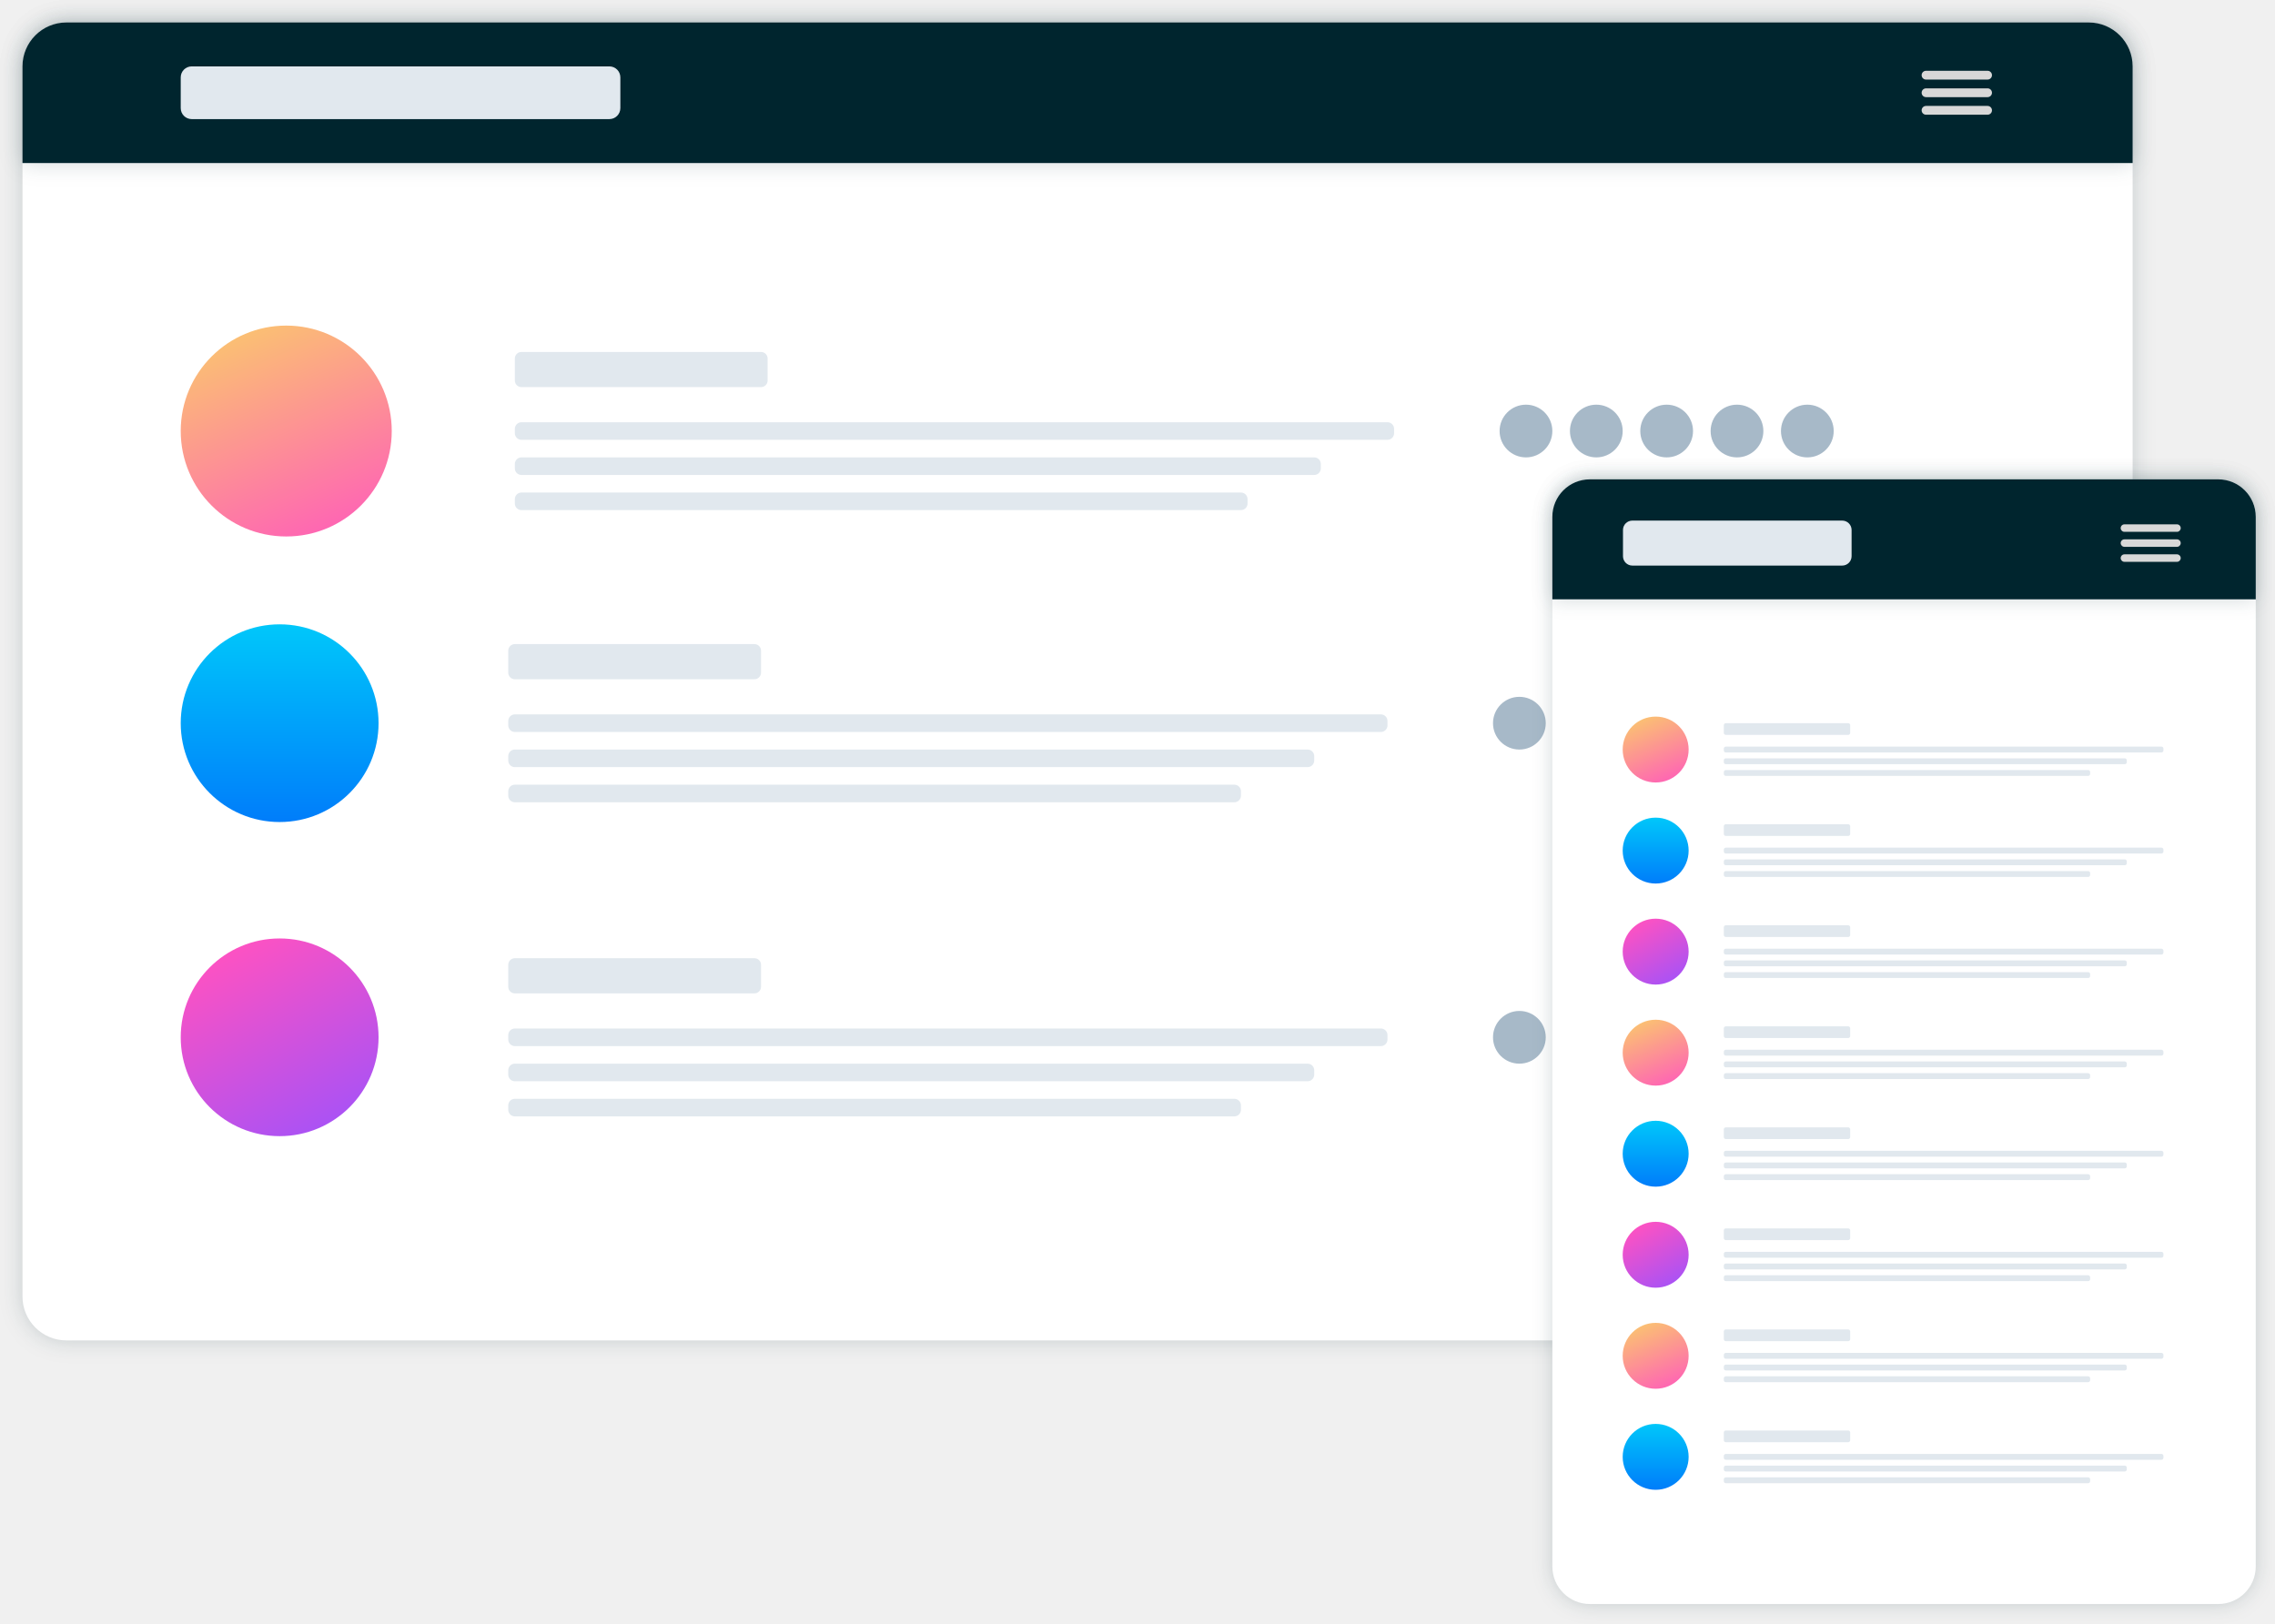
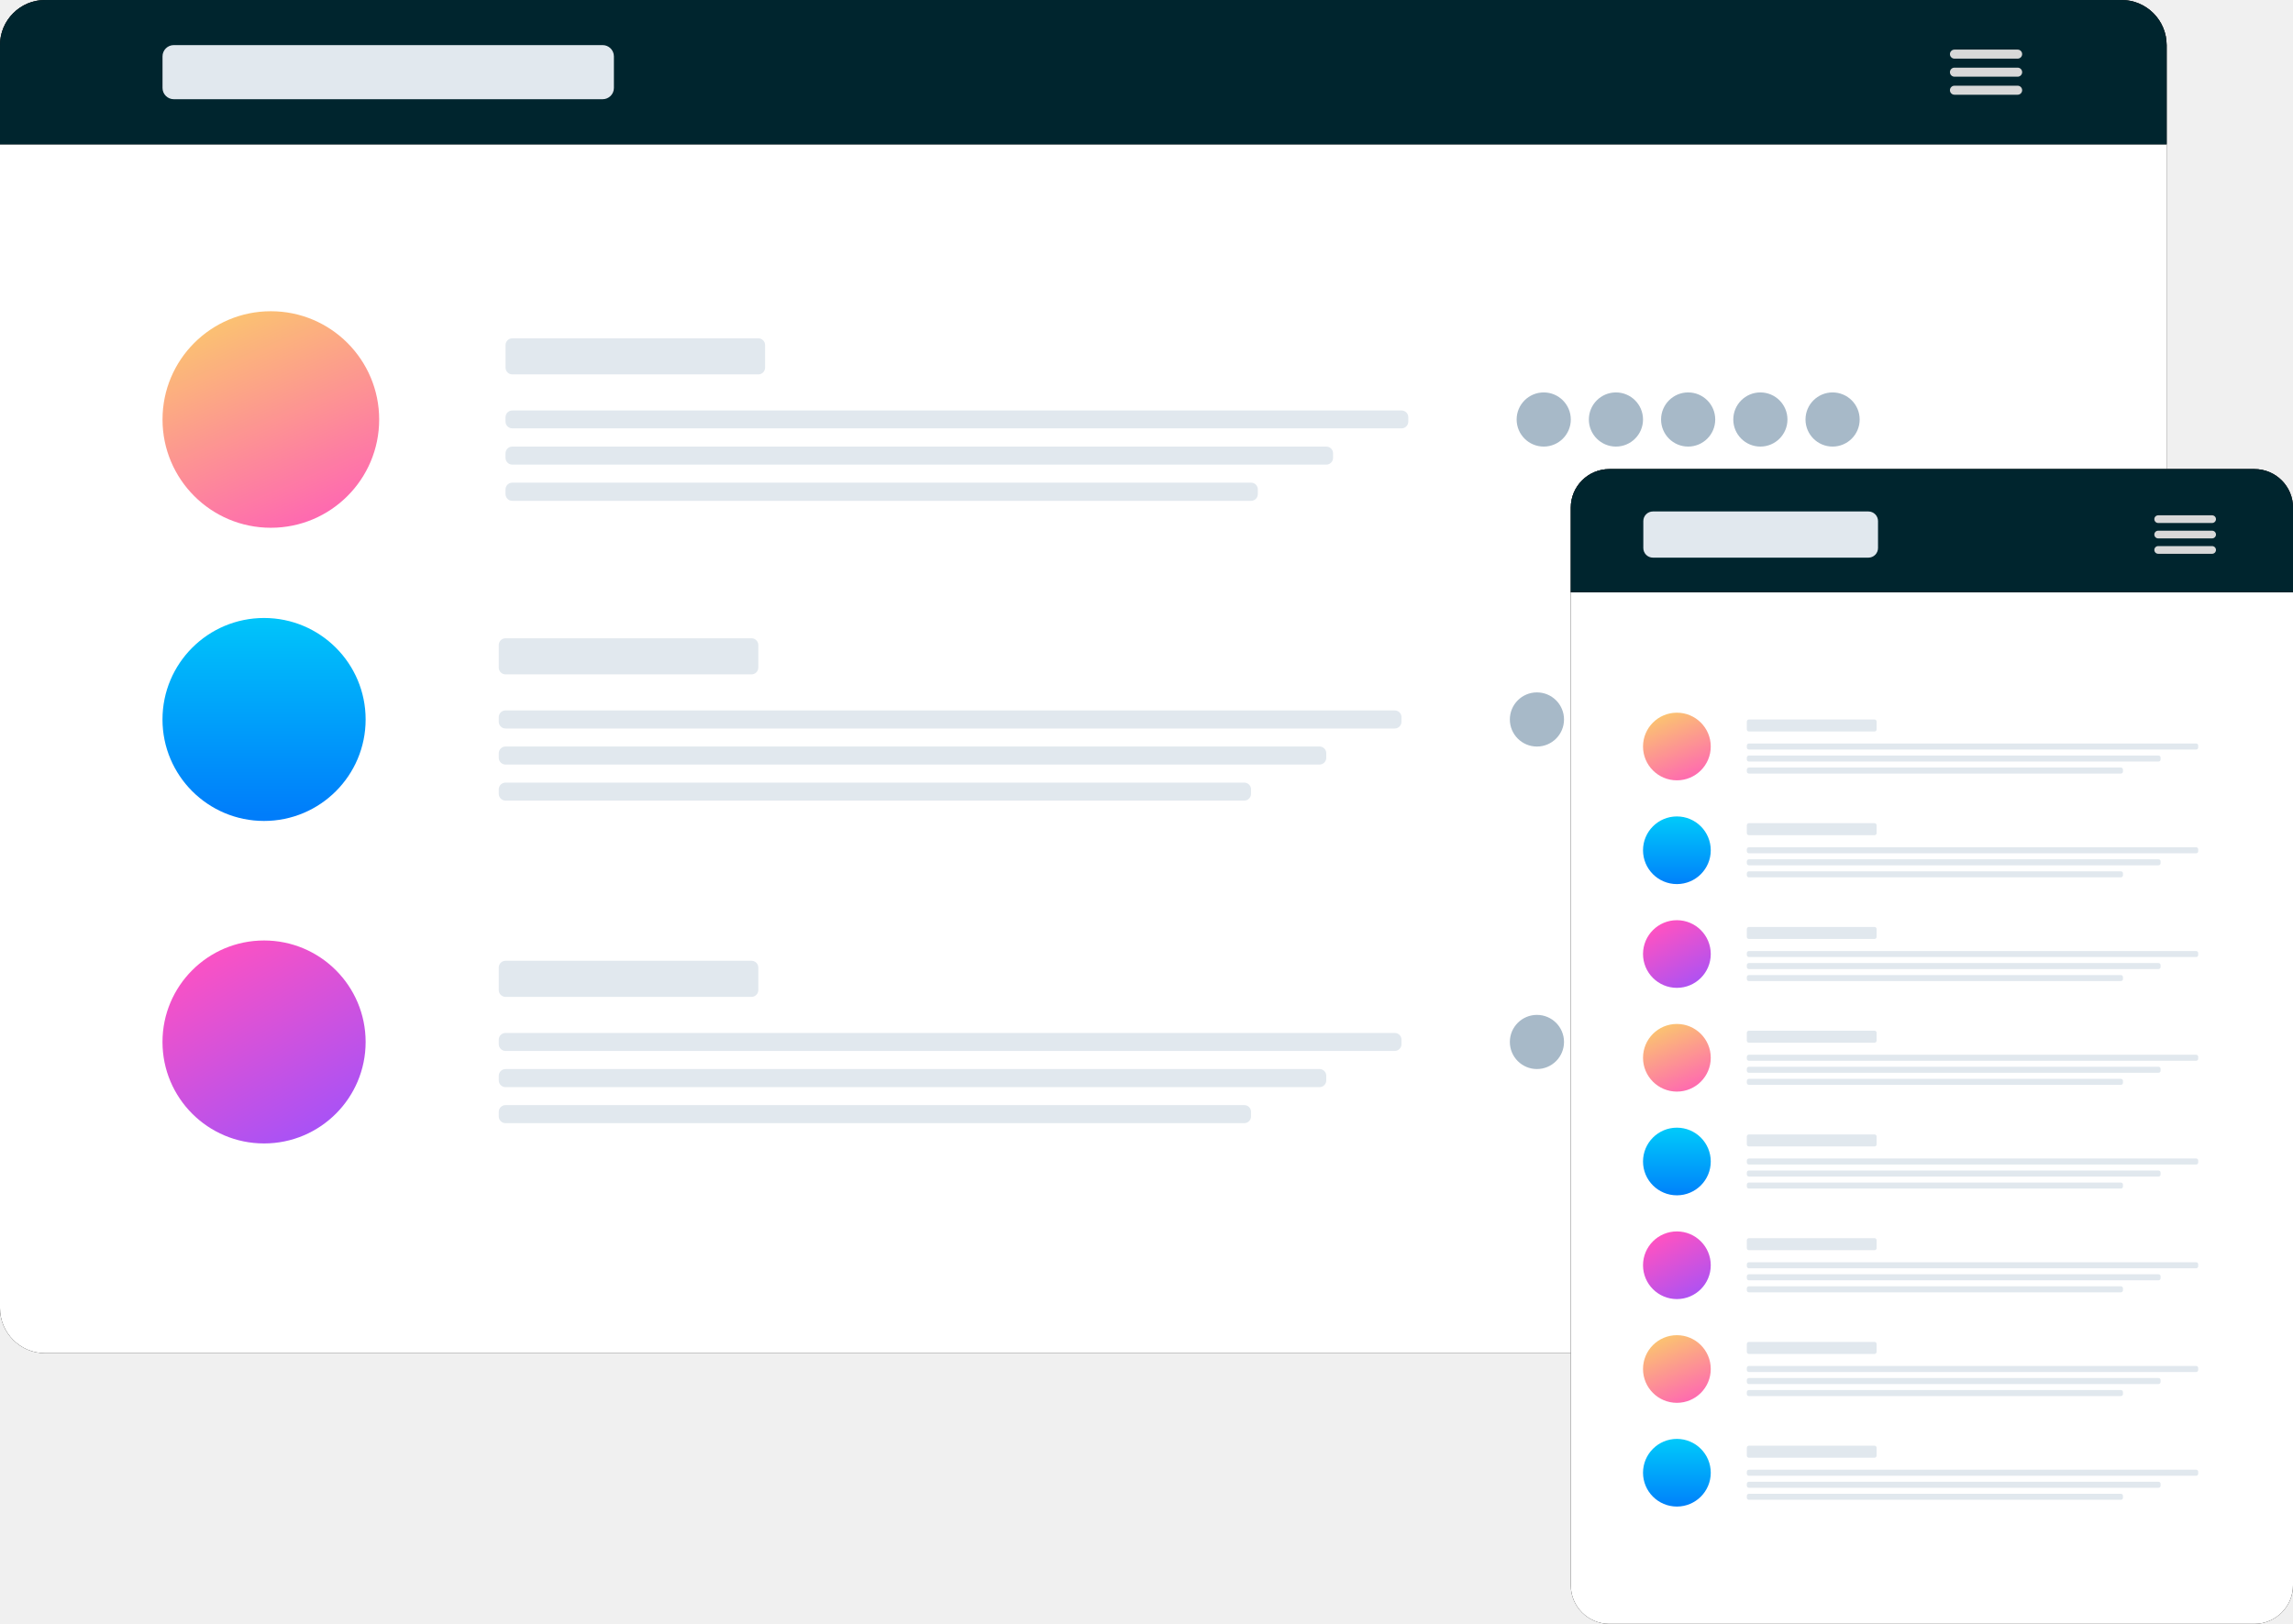
- <svg xmlns="http://www.w3.org/2000/svg" xmlns:xlink="http://www.w3.org/1999/xlink" width="709" height="506">
+ <svg xmlns="http://www.w3.org/2000/svg" xmlns:xlink="http://www.w3.org/1999/xlink" width="696" height="493" viewBox="0 0 696 493">
  <defs>
-     <rect id="b" width="657.638" height="410.833" rx="13.701" />
-     <filter x="-1.6%" y="-2.6%" width="103.2%" height="105.1%" filterUnits="objectBoundingBox" id="a">
-       <feOffset in="SourceAlpha" result="shadowOffsetOuter1" />
-       <feGaussianBlur stdDeviation="3.5" in="shadowOffsetOuter1" result="shadowBlurOuter1" />
-       <feColorMatrix values="0 0 0 0 0 0 0 0 0 0.145 0 0 0 0 0.18 0 0 0 0.182 0" in="shadowBlurOuter1" />
-     </filter>
-     <path d="M13.7 0h630.237c7.567 0 13.7 6.134 13.7 13.7v30.122H0V13.701C0 6.134 6.134 0 13.7 0z" id="d" />
-     <filter x="-1.6%" y="-24%" width="103.2%" height="147.9%" filterUnits="objectBoundingBox" id="c">
-       <feOffset in="SourceAlpha" result="shadowOffsetOuter1" />
-       <feGaussianBlur stdDeviation="3.5" in="shadowOffsetOuter1" result="shadowBlurOuter1" />
-       <feColorMatrix values="0 0 0 0 0 0 0 0 0 0.145 0 0 0 0 0.18 0 0 0 0.182 0" in="shadowBlurOuter1" />
-     </filter>
-     <linearGradient x1="14.811%" y1="-22.362%" x2="75.996%" y2="119.406%" id="e">
-       <stop stop-color="#FAD961" offset="0%" />
-       <stop stop-color="#FF52C1" offset="100%" />
+     <linearGradient id="linear-gradient" x1="27.65" y1="486.44" x2="28.26" y2="485.02" gradientTransform="matrix(65.76, 0, 0, -65.73, -1757.07, 32054.22)" gradientUnits="userSpaceOnUse">
+       <stop offset="0" stop-color="#fad961" />
+       <stop offset="1" stop-color="#ff52c1" />
    </linearGradient>
-     <linearGradient x1="50%" y1="0%" x2="50%" y2="100%" id="f">
-       <stop stop-color="#00C7FA" offset="0%" />
-       <stop stop-color="#007DFA" offset="100%" />
+     <linearGradient id="linear-gradient-2" x1="27.93" y1="486.21" x2="27.93" y2="485.21" gradientTransform="matrix(61.65, 0, 0, -61.63, -1641.99, 30150.85)" gradientUnits="userSpaceOnUse">
+       <stop offset="0" stop-color="#00c7fa" />
+       <stop offset="1" stop-color="#007dfa" />
    </linearGradient>
-     <linearGradient x1="28.973%" y1="0%" x2="90.2%" y2="111.244%" id="g">
-       <stop stop-color="#FF52C1" offset="0%" />
-       <stop stop-color="#9952FF" offset="100%" />
+     <linearGradient id="linear-gradient-3" x1="27.67" y1="486.18" x2="28.28" y2="485.07" gradientTransform="matrix(61.65, 0, 0, -61.63, -1641.99, 30248.77)" gradientUnits="userSpaceOnUse">
+       <stop offset="0" stop-color="#ff52c1" />
+       <stop offset="1" stop-color="#9952ff" />
    </linearGradient>
-     <path d="M11.691 0h195.83c6.457 0 11.692 5.234 11.692 11.691v327.195c0 6.457-5.235 11.692-11.692 11.692H11.691C5.234 350.578 0 345.343 0 338.886V11.691C0 5.234 5.234 0 11.691 0z" id="i" />
-     <filter x="-4.1%" y="-2.6%" width="108.2%" height="105.1%" filterUnits="objectBoundingBox" id="h">
-       <feOffset in="SourceAlpha" result="shadowOffsetOuter1" />
-       <feGaussianBlur stdDeviation="3" in="shadowOffsetOuter1" result="shadowBlurOuter1" />
-       <feColorMatrix values="0 0 0 0 0 0 0 0 0 0.145 0 0 0 0 0.18 0 0 0 0.182 0" in="shadowBlurOuter1" />
-     </filter>
-     <path d="M11.691 0h195.83c6.457 0 11.692 5.234 11.692 11.691v25.704H0V11.691C0 5.234 5.234 0 11.691 0z" id="k" />
-     <filter x="-4.1%" y="-24.1%" width="108.2%" height="148.1%" filterUnits="objectBoundingBox" id="j">
-       <feOffset in="SourceAlpha" result="shadowOffsetOuter1" />
-       <feGaussianBlur stdDeviation="3" in="shadowOffsetOuter1" result="shadowBlurOuter1" />
-       <feColorMatrix values="0 0 0 0 0 0 0 0 0 0.145 0 0 0 0 0.18 0 0 0 0.182 0" in="shadowBlurOuter1" />
-     </filter>
+     <linearGradient id="linear-gradient-4" x1="26.48" y1="486.87" x2="27.09" y2="485.45" gradientTransform="matrix(20.55, 0, 0, -20.54, -41.75, 10212.78)" xlink:href="#linear-gradient" />
+     <linearGradient id="linear-gradient-5" x1="26.48" y1="486.87" x2="27.09" y2="485.45" gradientTransform="matrix(20.55, 0, 0, -20.54, -41.75, 10307.28)" xlink:href="#linear-gradient" />
+     <linearGradient id="linear-gradient-6" x1="26.8" y1="486.63" x2="26.8" y2="485.63" gradientTransform="matrix(20.55, 0, 0, -20.54, -41.75, 10244.28)" xlink:href="#linear-gradient-2" />
+     <linearGradient id="linear-gradient-7" x1="26.8" y1="486.63" x2="26.8" y2="485.63" gradientTransform="matrix(20.55, 0, 0, -20.54, -41.75, 10338.77)" xlink:href="#linear-gradient-2" />
+     <linearGradient id="linear-gradient-8" x1="26.54" y1="486.61" x2="27.15" y2="485.49" gradientTransform="matrix(20.55, 0, 0, -20.54, -41.75, 10275.78)" xlink:href="#linear-gradient-3" />
+     <linearGradient id="linear-gradient-9" x1="26.54" y1="486.61" x2="27.15" y2="485.49" gradientTransform="matrix(20.55, 0, 0, -20.54, -41.75, 10370.27)" xlink:href="#linear-gradient-3" />
+     <linearGradient id="linear-gradient-10" x1="26.48" y1="486.87" x2="27.09" y2="485.45" gradientTransform="matrix(20.55, 0, 0, -20.54, -41.75, 10401.77)" xlink:href="#linear-gradient" />
+     <linearGradient id="linear-gradient-11" x1="26.8" y1="486.63" x2="26.8" y2="485.63" gradientTransform="matrix(20.55, 0, 0, -20.54, -41.75, 10433.26)" xlink:href="#linear-gradient-2" />
  </defs>
-   <g fill="none" fill-rule="evenodd">
-     <g transform="translate(7 7)">
-       <use fill="#000" filter="url(#a)" xlink:href="#b" />
-       <use fill="#FFF" xlink:href="#b" />
-       <use fill="#000" filter="url(#c)" xlink:href="#d" />
-       <use fill="#00252E" xlink:href="#d" />
-       <rect fill="#E1E8EE" x="49.323" y="13.694" width="137.008" height="16.433" rx="3.425" />
-       <g transform="translate(591.874 15.064)" fill="#D8D8D8">
-         <rect width="21.921" height="2.739" rx="1.369" />
-         <rect y="5.478" width="21.921" height="2.739" rx="1.369" />
-         <rect y="10.956" width="21.921" height="2.739" rx="1.369" />
-       </g>
-       <g transform="translate(49.323 94.492)">
-         <ellipse fill="url(#e)" cx="32.882" cy="32.867" rx="32.882" ry="32.867" />
-         <g transform="translate(104.126 8.217)" fill="#E1E8EE">
-           <rect width="78.78" height="10.956" rx="2.055" />
-           <rect y="21.911" width="274.016" height="5.478" rx="2.055" />
-           <rect y="32.867" width="251.181" height="5.478" rx="2.055" />
-           <rect y="43.822" width="228.346" height="5.478" rx="2.055" />
+   <g id="Layer_2" data-name="Layer 2">
+     <g id="Layer_1-2" data-name="Layer 1">
+       <g>
+         <g>
+           <rect id="b" width="657.64" height="410.83" rx="13.7" />
+           <rect id="b-2" data-name="b" width="657.64" height="410.83" rx="13.7" fill="#fff" />
+           <path id="d" d="M13.7,0H643.94a13.7,13.7,0,0,1,13.7,13.7V43.82H0V13.7A13.7,13.7,0,0,1,13.7,0Z" fill-rule="evenodd" />
+           <path id="d-2" data-name="d" d="M13.7,0H643.94a13.7,13.7,0,0,1,13.7,13.7V43.82H0V13.7A13.7,13.7,0,0,1,13.7,0Z" fill="#00252e" fill-rule="evenodd" />
+           <path d="M52.75,13.69H182.91a3.43,3.43,0,0,1,3.43,3.43V26.7a3.42,3.42,0,0,1-3.42,3.42H52.75a3.42,3.42,0,0,1-3.42-3.42V17.12A3.42,3.42,0,0,1,52.75,13.69Z" fill="#e1e8ee" />
+           <g>
+             <rect x="591.87" y="15.06" width="21.92" height="2.74" rx="1.37" fill="#d8d8d8" />
+             <rect x="591.87" y="20.54" width="21.92" height="2.74" rx="1.37" fill="#d8d8d8" />
+             <rect x="591.87" y="26.02" width="21.92" height="2.74" rx="1.37" fill="#d8d8d8" />
+           </g>
+           <g>
+             <ellipse cx="82.21" cy="127.36" rx="32.88" ry="32.87" fill="url(#linear-gradient)" />
+             <g>
+               <rect x="153.45" y="102.71" width="78.78" height="10.96" rx="2.06" fill="#e1e8ee" />
+               <path d="M155.5,124.62H425.41a2.05,2.05,0,0,1,2.05,2.05V128a2.05,2.05,0,0,1-2.05,2.05H155.5a2.06,2.06,0,0,1-2.06-2.06v-1.37A2.06,2.06,0,0,1,155.5,124.62Z" fill="#e1e8ee" />
+               <path d="M155.5,135.58H402.58a2.05,2.05,0,0,1,2.05,2.05V139a2.06,2.06,0,0,1-2.06,2.06H155.5a2.06,2.06,0,0,1-2.06-2.06v-1.37A2.06,2.06,0,0,1,155.5,135.58Z" fill="#e1e8ee" />
+               <path d="M155.5,146.53H379.74a2.05,2.05,0,0,1,2.05,2.05V150a2.06,2.06,0,0,1-2.06,2.06H155.5a2.06,2.06,0,0,1-2.06-2.06v-1.37A2.06,2.06,0,0,1,155.5,146.53Z" fill="#e1e8ee" />
+             </g>
+             <g>
+               <circle cx="468.57" cy="127.36" r="8.22" fill="#a7b9c8" />
+               <circle cx="512.41" cy="127.36" r="8.22" fill="#a7b9c8" />
+               <circle cx="490.49" cy="127.36" r="8.22" fill="#a7b9c8" />
+               <circle cx="534.33" cy="127.36" r="8.22" fill="#a7b9c8" />
+               <circle cx="556.25" cy="127.36" r="8.22" fill="#a7b9c8" />
+             </g>
+           </g>
+           <g>
+             <ellipse cx="80.15" cy="218.43" rx="30.83" ry="30.81" fill="url(#linear-gradient-2)" />
+             <g>
+               <rect x="151.39" y="193.78" width="78.78" height="10.96" rx="2.06" fill="#e1e8ee" />
+               <path d="M153.45,215.69H423.35a2.05,2.05,0,0,1,2.05,2.05v1.37a2.06,2.06,0,0,1-2.06,2.06H153.45a2.06,2.06,0,0,1-2.06-2.06v-1.37a2.06,2.06,0,0,1,2.06-2.06Z" fill="#e1e8ee" />
+               <path d="M153.45,226.64H400.52a2.05,2.05,0,0,1,2.05,2.05v1.37a2.06,2.06,0,0,1-2.06,2.06H153.45a2.06,2.06,0,0,1-2.06-2.06V228.7a2.06,2.06,0,0,1,2.06-2.06Z" fill="#e1e8ee" />
+               <path d="M153.45,237.6H377.68a2.05,2.05,0,0,1,2.05,2.05V241a2.06,2.06,0,0,1-2.06,2.06H153.45a2.06,2.06,0,0,1-2.06-2.06v-1.37A2.06,2.06,0,0,1,153.45,237.6Z" fill="#e1e8ee" />
+             </g>
+             <g>
+               <circle cx="466.51" cy="218.43" r="8.22" fill="#a7b9c8" />
+               <circle cx="510.35" cy="218.43" r="8.22" fill="#a7b9c8" />
+               <circle cx="488.43" cy="218.43" r="8.22" fill="#a7b9c8" />
+             </g>
+           </g>
+           <g>
+             <ellipse cx="80.15" cy="316.34" rx="30.83" ry="30.81" fill="url(#linear-gradient-3)" />
+             <g>
+               <rect x="151.39" y="291.69" width="78.78" height="10.96" rx="2.06" fill="#e1e8ee" />
+               <path d="M153.45,313.6H423.35a2.05,2.05,0,0,1,2.05,2.05V317a2.06,2.06,0,0,1-2.06,2.06H153.45a2.06,2.06,0,0,1-2.06-2.06v-1.37A2.06,2.06,0,0,1,153.45,313.6Z" fill="#e1e8ee" />
+               <path d="M153.45,324.56H400.52a2.05,2.05,0,0,1,2.05,2.05V328a2.06,2.06,0,0,1-2.06,2.06H153.45a2.06,2.06,0,0,1-2.06-2.06v-1.37a2.06,2.06,0,0,1,2.06-2.06Z" fill="#e1e8ee" />
+               <path d="M153.45,335.51H377.68a2.05,2.05,0,0,1,2.05,2.05v1.37a2.06,2.06,0,0,1-2.06,2.06H153.45a2.06,2.06,0,0,1-2.06-2.06v-1.37A2.06,2.06,0,0,1,153.45,335.51Z" fill="#e1e8ee" />
+             </g>
+             <g>
+               <circle cx="466.51" cy="316.34" r="8.22" fill="#a7b9c8" />
+               <circle cx="510.35" cy="316.34" r="8.22" fill="#a7b9c8" />
+               <circle cx="488.43" cy="316.34" r="8.22" fill="#a7b9c8" />
+               <circle cx="532.28" cy="316.34" r="8.22" fill="#a7b9c8" />
+             </g>
+           </g>
        </g>
-         <g transform="translate(411.024 24.65)" fill="#A7B9C8">
-           <ellipse cx="8.22" cy="8.217" rx="8.22" ry="8.217" />
-           <ellipse cx="52.063" cy="8.217" rx="8.22" ry="8.217" />
-           <ellipse cx="30.142" cy="8.217" rx="8.22" ry="8.217" />
-           <ellipse cx="73.984" cy="8.217" rx="8.22" ry="8.217" />
-           <ellipse cx="95.906" cy="8.217" rx="8.22" ry="8.217" />
+         <g>
+           <path id="i" d="M488.48,142.42H684.31A11.7,11.7,0,0,1,696,154.11v327.2A11.69,11.69,0,0,1,684.31,493H488.48a11.69,11.69,0,0,1-11.69-11.69V154.11A11.69,11.69,0,0,1,488.48,142.42Z" fill-rule="evenodd" />
+           <path id="i-2" data-name="i" d="M488.48,142.42H684.31A11.7,11.7,0,0,1,696,154.11v327.2A11.69,11.69,0,0,1,684.31,493H488.48a11.69,11.69,0,0,1-11.69-11.69V154.11A11.69,11.69,0,0,1,488.48,142.42Z" fill="#fff" fill-rule="evenodd" />
        </g>
-       </g>
-       <g transform="translate(49.323 187.614)">
-         <ellipse fill="url(#f)" cx="30.827" cy="30.813" rx="30.827" ry="30.813" />
-         <g transform="translate(102.07 6.162)" fill="#E1E8EE">
-           <rect width="78.78" height="10.956" rx="2.055" />
-           <rect y="21.911" width="274.016" height="5.478" rx="2.055" />
-           <rect y="32.867" width="251.181" height="5.478" rx="2.055" />
-           <rect y="43.822" width="228.346" height="5.478" rx="2.055" />
+         <g>
+           <path id="k" d="M488.48,142.42H684.31A11.7,11.7,0,0,1,696,154.11v25.71H476.79V154.11A11.69,11.69,0,0,1,488.48,142.42Z" fill-rule="evenodd" />
+           <path id="k-2" data-name="k" d="M488.48,142.42H684.31A11.7,11.7,0,0,1,696,154.11v25.71H476.79V154.11A11.69,11.69,0,0,1,488.48,142.42Z" fill="#00252e" fill-rule="evenodd" />
        </g>
-         <g transform="translate(408.969 22.596)" fill="#A7B9C8">
-           <ellipse cx="8.22" cy="8.217" rx="8.22" ry="8.217" />
-           <ellipse cx="52.063" cy="8.217" rx="8.22" ry="8.217" />
-           <ellipse cx="30.142" cy="8.217" rx="8.22" ry="8.217" />
+         <g>
+           <rect x="498.8" y="155.28" width="71.24" height="14.02" rx="2.92" fill="#e1e8ee" />
+           <g>
+             <path d="M655.08,156.45h16.37a1.17,1.17,0,0,1,1.17,1.16h0a1.17,1.17,0,0,1-1.17,1.17H655.08a1.17,1.17,0,0,1-1.17-1.17h0A1.16,1.16,0,0,1,655.08,156.45Z" fill="#d8d8d8" fill-rule="evenodd" />
+             <path d="M655.08,161.12h16.37a1.17,1.17,0,0,1,1.17,1.17h0a1.18,1.18,0,0,1-1.17,1.17H655.08a1.17,1.17,0,0,1-1.17-1.17h0A1.17,1.17,0,0,1,655.08,161.12Z" fill="#d8d8d8" fill-rule="evenodd" />
+             <path d="M655.08,165.79h16.37a1.18,1.18,0,0,1,1.17,1.17h0a1.17,1.17,0,0,1-1.17,1.17H655.08a1.17,1.17,0,0,1-1.17-1.17h0A1.17,1.17,0,0,1,655.08,165.79Z" fill="#d8d8d8" fill-rule="evenodd" />
+           </g>
        </g>
-       </g>
-       <g transform="translate(49.323 285.53)">
-         <ellipse fill="url(#g)" cx="30.827" cy="30.813" rx="30.827" ry="30.813" />
-         <g transform="translate(102.07 6.162)" fill="#E1E8EE">
-           <rect width="78.78" height="10.956" rx="2.055" />
-           <rect y="21.911" width="274.016" height="5.478" rx="2.055" />
-           <rect y="32.867" width="251.181" height="5.478" rx="2.055" />
-           <rect y="43.822" width="228.346" height="5.478" rx="2.055" />
+         <g>
+           <ellipse cx="508.99" cy="226.64" rx="10.28" ry="10.27" fill="url(#linear-gradient-4)" />
+           <g>
+             <rect x="530.22" y="218.43" width="39.39" height="3.65" rx="0.63" fill="#e1e8ee" />
+             <rect x="530.22" y="225.73" width="137.01" height="1.83" rx="0.63" fill="#e1e8ee" />
+             <rect x="530.22" y="229.38" width="125.59" height="1.83" rx="0.63" fill="#e1e8ee" />
+             <rect x="530.22" y="233.03" width="114.17" height="1.83" rx="0.63" fill="#e1e8ee" />
+           </g>
        </g>
-         <g transform="translate(408.969 22.596)" fill="#A7B9C8">
-           <ellipse cx="8.22" cy="8.217" rx="8.22" ry="8.217" />
-           <ellipse cx="52.063" cy="8.217" rx="8.22" ry="8.217" />
-           <ellipse cx="30.142" cy="8.217" rx="8.22" ry="8.217" />
-           <ellipse cx="73.984" cy="8.217" rx="8.22" ry="8.217" />
+         <g>
+           <ellipse cx="508.99" cy="321.14" rx="10.28" ry="10.27" fill="url(#linear-gradient-5)" />
+           <g>
+             <rect x="530.22" y="312.92" width="39.39" height="3.65" rx="0.63" fill="#e1e8ee" />
+             <rect x="530.22" y="320.22" width="137.01" height="1.83" rx="0.63" fill="#e1e8ee" />
+             <rect x="530.22" y="323.87" width="125.59" height="1.83" rx="0.63" fill="#e1e8ee" />
+             <rect x="530.22" y="327.53" width="114.17" height="1.83" rx="0.63" fill="#e1e8ee" />
+           </g>
+         </g>
+         <g>
+           <g>
+             <rect x="530.22" y="249.92" width="39.39" height="3.65" rx="0.63" fill="#e1e8ee" />
+             <rect x="530.22" y="257.23" width="137.01" height="1.83" rx="0.63" fill="#e1e8ee" />
+             <rect x="530.22" y="260.88" width="125.59" height="1.83" rx="0.63" fill="#e1e8ee" />
+             <rect x="530.22" y="264.53" width="114.17" height="1.83" rx="0.63" fill="#e1e8ee" />
+           </g>
+           <ellipse cx="508.99" cy="258.14" rx="10.28" ry="10.27" fill="url(#linear-gradient-6)" />
+         </g>
+         <g>
+           <g>
+             <rect x="530.22" y="344.41" width="39.39" height="3.65" rx="0.63" fill="#e1e8ee" />
+             <rect x="530.22" y="351.72" width="137.01" height="1.83" rx="0.63" fill="#e1e8ee" />
+             <rect x="530.22" y="355.37" width="125.59" height="1.83" rx="0.63" fill="#e1e8ee" />
+             <rect x="530.22" y="359.02" width="114.17" height="1.83" rx="0.63" fill="#e1e8ee" />
+           </g>
+           <ellipse cx="508.99" cy="352.63" rx="10.28" ry="10.27" fill="url(#linear-gradient-7)" />
+         </g>
+         <g>
+           <g>
+             <rect x="530.22" y="281.42" width="39.39" height="3.65" rx="0.63" fill="#e1e8ee" />
+             <rect x="530.22" y="288.73" width="137.01" height="1.83" rx="0.63" fill="#e1e8ee" />
+             <rect x="530.22" y="292.38" width="125.59" height="1.83" rx="0.63" fill="#e1e8ee" />
+             <rect x="530.22" y="296.03" width="114.17" height="1.83" rx="0.63" fill="#e1e8ee" />
+           </g>
+           <ellipse cx="508.99" cy="289.64" rx="10.28" ry="10.27" fill="url(#linear-gradient-8)" />
+         </g>
+         <g>
+           <g>
+             <rect x="530.22" y="375.91" width="39.39" height="3.65" rx="0.63" fill="#e1e8ee" />
+             <rect x="530.22" y="383.22" width="137.01" height="1.83" rx="0.63" fill="#e1e8ee" />
+             <rect x="530.22" y="386.87" width="125.59" height="1.83" rx="0.63" fill="#e1e8ee" />
+             <rect x="530.22" y="390.52" width="114.17" height="1.83" rx="0.63" fill="#e1e8ee" />
+           </g>
+           <ellipse cx="508.99" cy="384.13" rx="10.28" ry="10.27" fill="url(#linear-gradient-9)" />
+         </g>
+         <g>
+           <ellipse cx="508.99" cy="415.63" rx="10.28" ry="10.27" fill="url(#linear-gradient-10)" />
+           <g>
+             <rect x="530.22" y="407.41" width="39.39" height="3.65" rx="0.63" fill="#e1e8ee" />
+             <rect x="530.22" y="414.71" width="137.01" height="1.83" rx="0.63" fill="#e1e8ee" />
+             <rect x="530.22" y="418.37" width="125.59" height="1.83" rx="0.63" fill="#e1e8ee" />
+             <rect x="530.22" y="422.02" width="114.17" height="1.83" rx="0.63" fill="#e1e8ee" />
+           </g>
+         </g>
+         <g>
+           <g>
+             <rect x="530.22" y="438.91" width="39.39" height="3.65" rx="0.63" fill="#e1e8ee" />
+             <rect x="530.22" y="446.21" width="137.01" height="1.83" rx="0.63" fill="#e1e8ee" />
+             <rect x="530.22" y="449.86" width="125.59" height="1.83" rx="0.63" fill="#e1e8ee" />
+             <rect x="530.22" y="453.51" width="114.17" height="1.83" rx="0.63" fill="#e1e8ee" />
+           </g>
+           <ellipse cx="508.99" cy="447.12" rx="10.28" ry="10.27" fill="url(#linear-gradient-11)" />
        </g>
      </g>
    </g>
-     <g transform="translate(483.787 149.422)">
-       <use fill="#000" filter="url(#h)" xlink:href="#i" />
-       <use fill="#FFF" xlink:href="#i" />
-     </g>
-     <g transform="translate(483.787 149.422)">
-       <use fill="#000" filter="url(#j)" xlink:href="#k" />
-       <use fill="#00252E" xlink:href="#k" />
-     </g>
-     <g transform="translate(505.8 162.277)">
-       <rect fill="#E1E8EE" width="71.244" height="14.023" rx="2.923" />
-       <g transform="translate(155.111 1.169)" fill="#D8D8D8">
-         <rect width="18.706" height="2.337" rx="1.169" />
-         <rect y="4.674" width="18.706" height="2.337" rx="1.169" />
-         <rect y="9.349" width="18.706" height="2.337" rx="1.169" />
-       </g>
-     </g>
-     <g transform="translate(505.709 223.372)">
-       <ellipse fill="url(#e)" cx="10.276" cy="10.271" rx="10.276" ry="10.271" />
-       <g transform="translate(31.512 2.054)" fill="#E1E8EE">
-         <rect width="39.39" height="3.652" rx=".63" />
-         <rect y="7.304" width="137.008" height="1.826" rx=".63" />
-         <rect y="10.956" width="125.591" height="1.826" rx=".63" />
-         <rect y="14.607" width="114.173" height="1.826" rx=".63" />
-       </g>
-     </g>
-     <g transform="translate(505.709 317.864)">
-       <ellipse fill="url(#e)" cx="10.276" cy="10.271" rx="10.276" ry="10.271" />
-       <g transform="translate(31.512 2.054)" fill="#E1E8EE">
-         <rect width="39.39" height="3.652" rx=".63" />
-         <rect y="7.304" width="137.008" height="1.826" rx=".63" />
-         <rect y="10.956" width="125.591" height="1.826" rx=".63" />
-         <rect y="14.607" width="114.173" height="1.826" rx=".63" />
-       </g>
-     </g>
-     <g transform="translate(505.709 254.87)">
-       <g transform="translate(31.512 2.054)" fill="#E1E8EE">
-         <rect width="39.39" height="3.652" rx=".63" />
-         <rect y="7.304" width="137.008" height="1.826" rx=".63" />
-         <rect y="10.956" width="125.591" height="1.826" rx=".63" />
-         <rect y="14.607" width="114.173" height="1.826" rx=".63" />
-       </g>
-       <ellipse fill="url(#f)" cx="10.276" cy="10.271" rx="10.276" ry="10.271" />
-     </g>
-     <g transform="translate(505.709 349.361)">
-       <g transform="translate(31.512 2.054)" fill="#E1E8EE">
-         <rect width="39.39" height="3.652" rx=".63" />
-         <rect y="7.304" width="137.008" height="1.826" rx=".63" />
-         <rect y="10.956" width="125.591" height="1.826" rx=".63" />
-         <rect y="14.607" width="114.173" height="1.826" rx=".63" />
-       </g>
-       <ellipse fill="url(#f)" cx="10.276" cy="10.271" rx="10.276" ry="10.271" />
-     </g>
-     <g transform="translate(505.709 286.367)">
-       <g transform="translate(31.512 2.054)" fill="#E1E8EE">
-         <rect width="39.39" height="3.652" rx=".63" />
-         <rect y="7.304" width="137.008" height="1.826" rx=".63" />
-         <rect y="10.956" width="125.591" height="1.826" rx=".63" />
-         <rect y="14.607" width="114.173" height="1.826" rx=".63" />
-       </g>
-       <ellipse fill="url(#g)" cx="10.276" cy="10.271" rx="10.276" ry="10.271" />
-     </g>
-     <g transform="translate(505.709 380.858)">
-       <g transform="translate(31.512 2.054)" fill="#E1E8EE">
-         <rect width="39.39" height="3.652" rx=".63" />
-         <rect y="7.304" width="137.008" height="1.826" rx=".63" />
-         <rect y="10.956" width="125.591" height="1.826" rx=".63" />
-         <rect y="14.607" width="114.173" height="1.826" rx=".63" />
-       </g>
-       <ellipse fill="url(#g)" cx="10.276" cy="10.271" rx="10.276" ry="10.271" />
-     </g>
-     <g transform="translate(505.709 412.356)">
-       <ellipse fill="url(#e)" cx="10.276" cy="10.271" rx="10.276" ry="10.271" />
-       <g transform="translate(31.512 2.054)" fill="#E1E8EE">
-         <rect width="39.39" height="3.652" rx=".63" />
-         <rect y="7.304" width="137.008" height="1.826" rx=".63" />
-         <rect y="10.956" width="125.591" height="1.826" rx=".63" />
-         <rect y="14.607" width="114.173" height="1.826" rx=".63" />
-       </g>
-     </g>
-     <g transform="translate(505.709 443.853)">
-       <g transform="translate(31.512 2.054)" fill="#E1E8EE">
-         <rect width="39.39" height="3.652" rx=".63" />
-         <rect y="7.304" width="137.008" height="1.826" rx=".63" />
-         <rect y="10.956" width="125.591" height="1.826" rx=".63" />
-         <rect y="14.607" width="114.173" height="1.826" rx=".63" />
-       </g>
-       <ellipse fill="url(#f)" cx="10.276" cy="10.271" rx="10.276" ry="10.271" />
-     </g>
  </g>
</svg>
